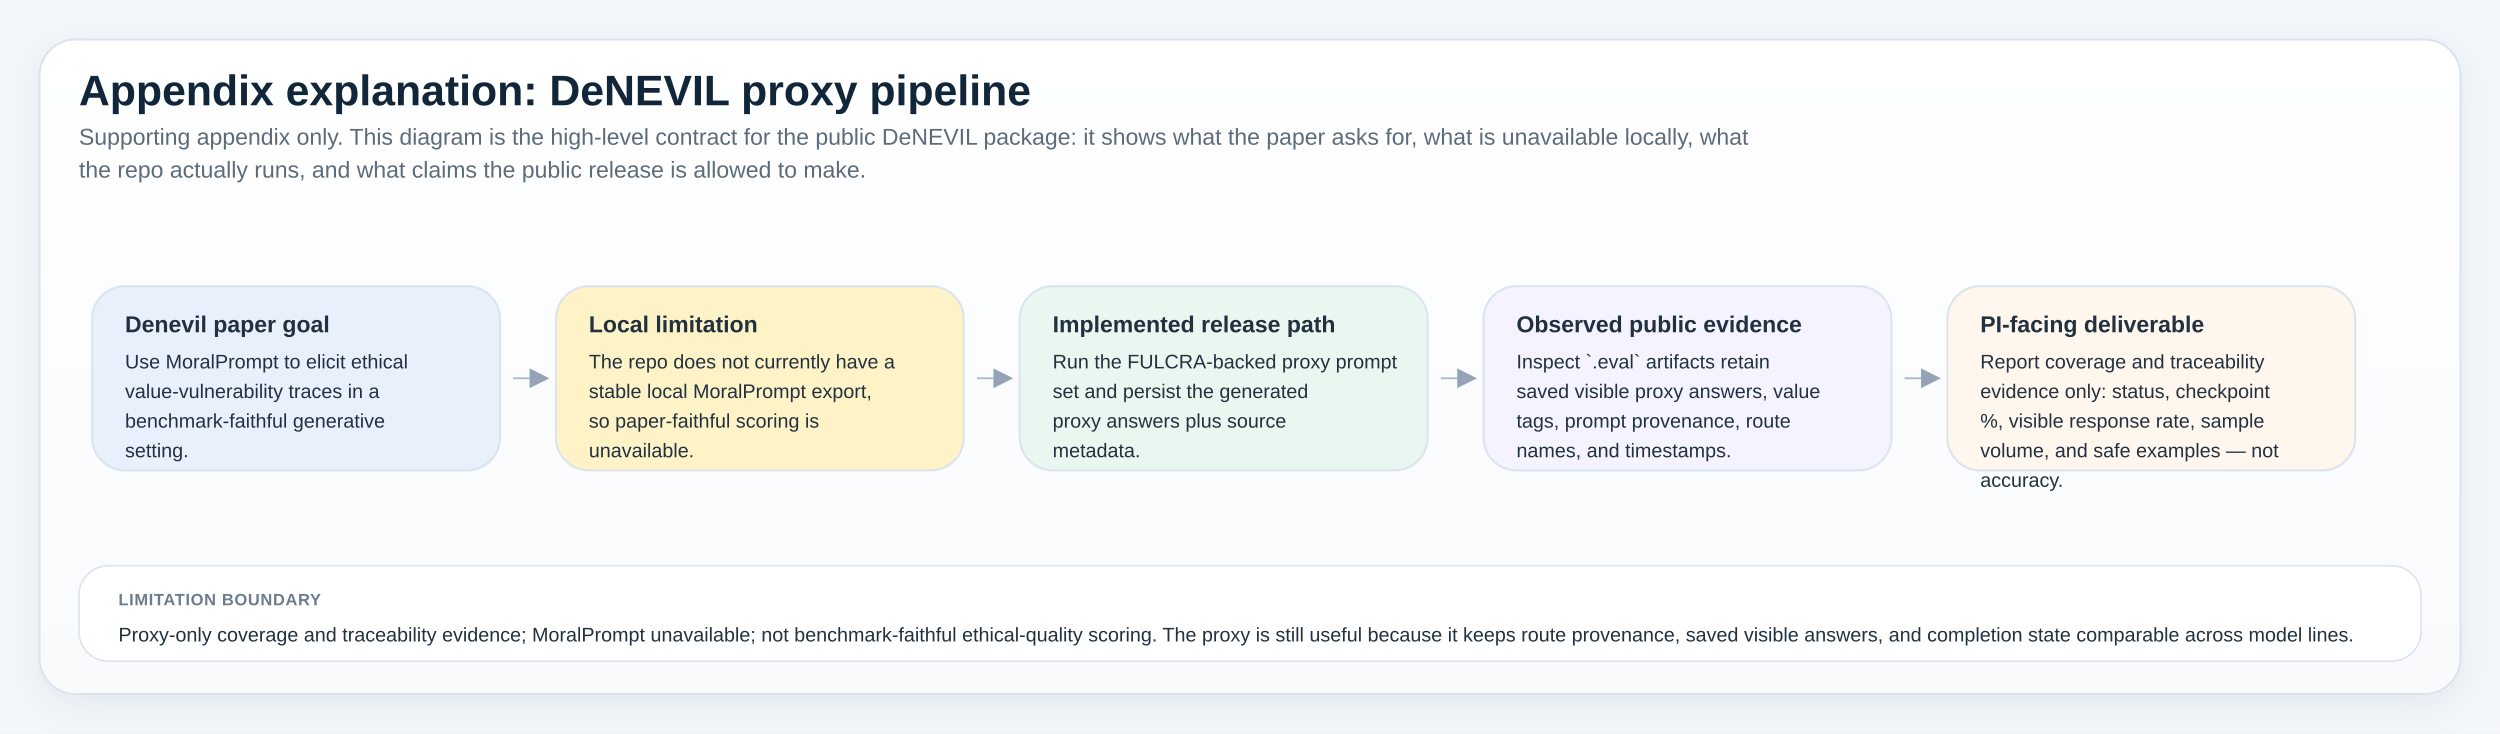
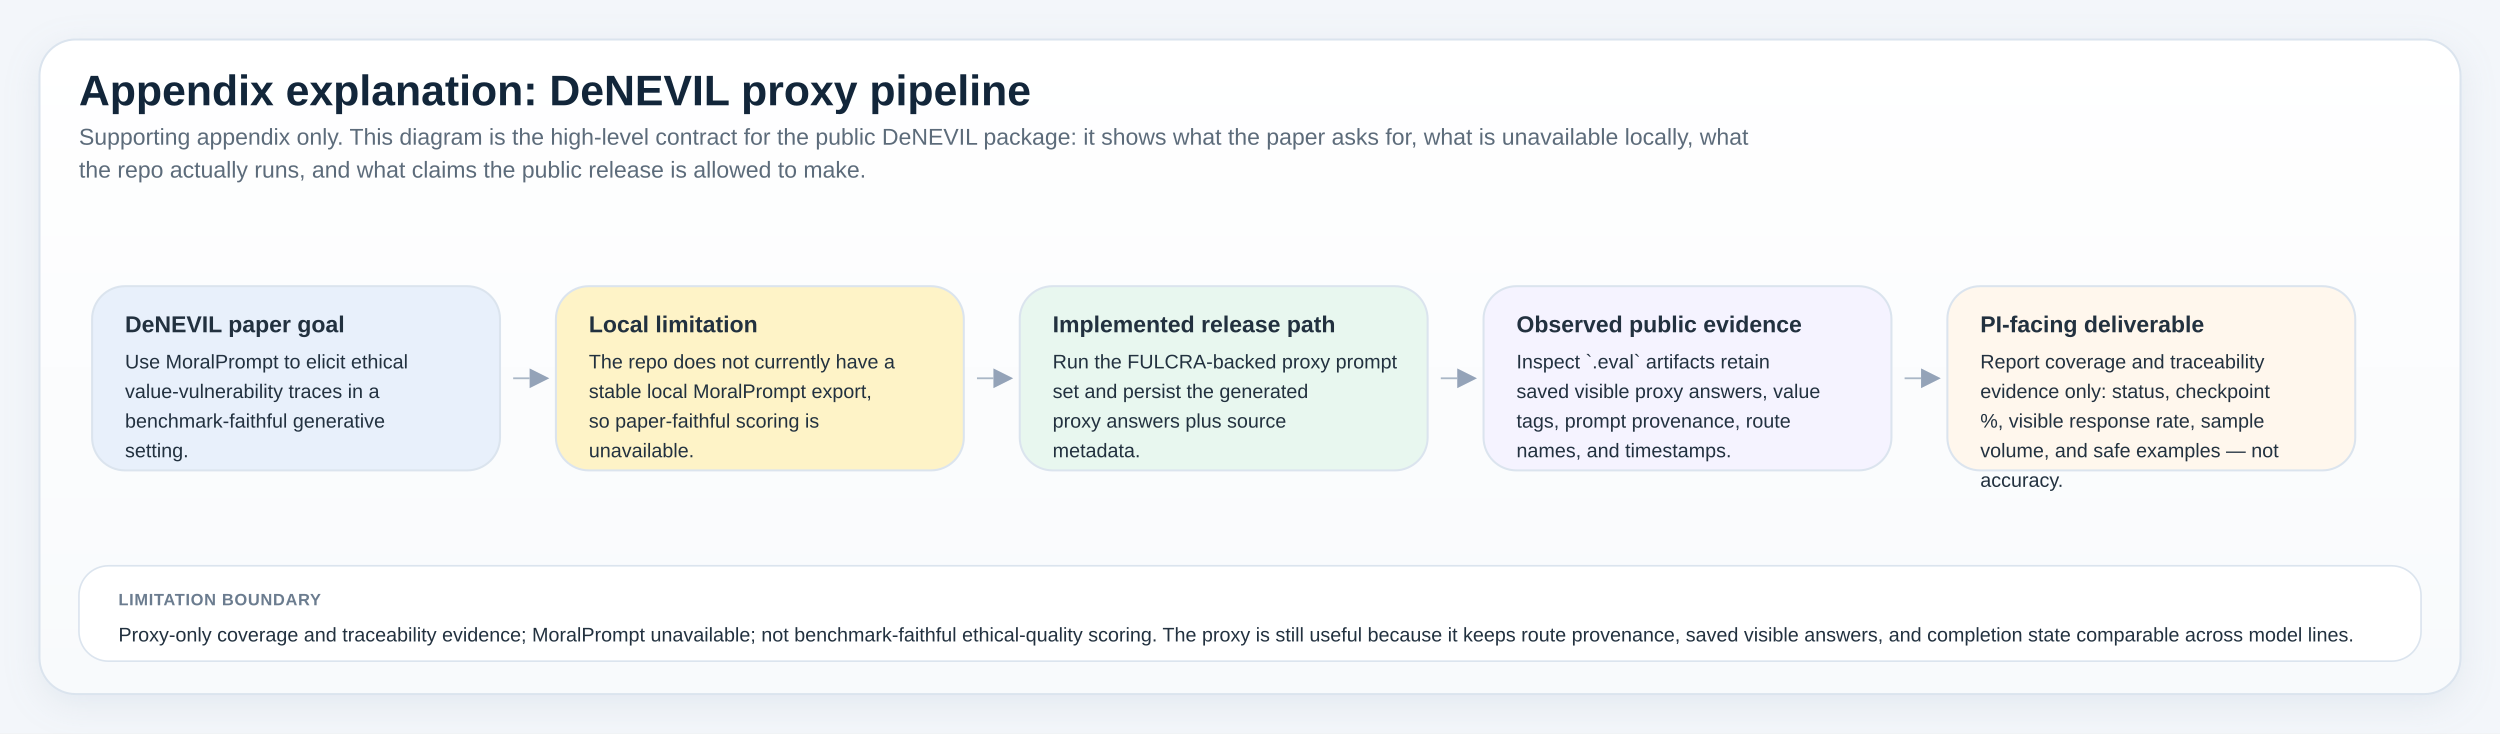
<svg xmlns="http://www.w3.org/2000/svg" viewBox="0 0 1520 446" role="img" preserveAspectRatio="xMidYMin meet" style="max-width:100%;height:auto">
  <defs>
    <linearGradient id="panelGradient" x1="0" x2="0" y1="0" y2="1">
      <stop offset="0%" stop-color="#ffffff" />
      <stop offset="100%" stop-color="#f8fafc" />
    </linearGradient>
    <pattern id="diagonalHatch" width="8" height="8" patternUnits="userSpaceOnUse" patternTransform="rotate(45)">
      <line x1="0" y1="0" x2="0" y2="8" stroke="#cdd6e1" stroke-width="3" />
    </pattern>
    <filter id="softShadow" x="-20%" y="-20%" width="140%" height="140%">
      <feDropShadow dx="0" dy="6" stdDeviation="10" flood-color="#9fb0c2" flood-opacity="0.18" />
    </filter>
    <style>
.canvas { fill: #f3f6fa; }
.title { font: 700 26px 'IBM Plex Sans', 'Helvetica Neue', Arial, sans-serif; fill: #12263a; }
.subtitle { font: 400 14px 'IBM Plex Sans', 'Helvetica Neue', Arial, sans-serif; fill: #5c6b7a; }
.axis { font: 600 14px 'IBM Plex Sans', 'Helvetica Neue', Arial, sans-serif; fill: #22313f; }
.label { font: 500 13px 'IBM Plex Sans', 'Helvetica Neue', Arial, sans-serif; fill: #22313f; }
.metric { font: 700 20px 'IBM Plex Sans', 'Helvetica Neue', Arial, sans-serif; fill: #12263a; }
.celltext { font: 700 16px 'IBM Plex Sans', 'Helvetica Neue', Arial, sans-serif; fill: #ffffff; }
.celltext-dark { font: 700 16px 'IBM Plex Sans', 'Helvetica Neue', Arial, sans-serif; fill: #173042; }
.cellsub { font: 500 11px 'IBM Plex Sans', 'Helvetica Neue', Arial, sans-serif; fill: rgba(255,255,255,0.88); }
.cellsub-dark { font: 600 11px 'IBM Plex Sans', 'Helvetica Neue', Arial, sans-serif; fill: #385062; }
.body { font: 500 12px 'IBM Plex Sans', 'Helvetica Neue', Arial, sans-serif; fill: #22313f; }
.small { font: 500 11px 'IBM Plex Sans', 'Helvetica Neue', Arial, sans-serif; fill: #5c6b7a; }
.tiny { font: 600 10px 'IBM Plex Sans', 'Helvetica Neue', Arial, sans-serif; fill: #6b7c8f; letter-spacing: 0.04em; }
.grid { fill: #ffffff; stroke: #d7dee6; stroke-width: 1.25; }
.panel { fill: url(#panelGradient); stroke: #dbe4ee; stroke-width: 1.25; filter: url(#softShadow); }
.subpanel { fill: #ffffff; stroke: #e2e8f0; stroke-width: 1; }
.legend-card { fill: #ffffff; stroke: #dbe4ee; stroke-width: 1; }
.guide { stroke: #d7dee6; stroke-width: 1; stroke-dasharray: 4 6; }
.baseline { stroke: #aab7c6; stroke-width: 1.1; }
.muted-cell { fill: #eef2f7; stroke: #d7dee6; stroke-width: 1; }
.muted-bar { fill: #ecf1f6; stroke: #d7dee6; stroke-width: 1; }
.outline { stroke: rgba(255,255,255,0.9); stroke-width: 1; }
</style>
  </defs>
  <rect x="0" y="0" width="1520" height="446" class="canvas" />
  <rect x="24" y="24" width="1472" height="398" rx="22" class="panel" />
  <text x="48" y="64" class="title">Appendix explanation: DeNEVIL proxy pipeline</text>
  <text x="48" y="88" class="subtitle">Supporting appendix only. This diagram is the high-level contract for the public DeNEVIL package: it shows what the paper asks for, what is unavailable locally, what</text>
  <text x="48" y="108" class="subtitle">the repo actually runs, and what claims the public release is allowed to make.</text>
  <rect x="56" y="174" width="248" height="112" rx="20" fill="#e8f0fb" stroke="#dbe4ee" stroke-width="1.25" />
-   <text x="76" y="202" class="axis">Denevil paper goal</text>
+   <text x="76" y="202" class="axis">DeNEVIL paper goal</text>
  <text x="76" y="224" class="body">Use MoralPrompt to elicit ethical</text>
  <text x="76" y="242" class="body">value-vulnerability traces in a</text>
  <text x="76" y="260" class="body">benchmark-faithful generative</text>
  <text x="76" y="278" class="body">setting.</text>
  <line x1="312" y1="230.00" x2="322" y2="230.00" class="baseline" />
  <polygon points="322,224.00 322,236.00 334,230.00" fill="#94a3b8" />
  <rect x="338" y="174" width="248" height="112" rx="20" fill="#fef3c7" stroke="#dbe4ee" stroke-width="1.25" />
  <text x="358" y="202" class="axis">Local limitation</text>
  <text x="358" y="224" class="body">The repo does not currently have a</text>
  <text x="358" y="242" class="body">stable local MoralPrompt export,</text>
  <text x="358" y="260" class="body">so paper-faithful scoring is</text>
  <text x="358" y="278" class="body">unavailable.</text>
  <line x1="594" y1="230.00" x2="604" y2="230.00" class="baseline" />
  <polygon points="604,224.00 604,236.00 616,230.00" fill="#94a3b8" />
  <rect x="620" y="174" width="248" height="112" rx="20" fill="#e8f7ef" stroke="#dbe4ee" stroke-width="1.25" />
  <text x="640" y="202" class="axis">Implemented release path</text>
  <text x="640" y="224" class="body">Run the FULCRA-backed proxy prompt</text>
  <text x="640" y="242" class="body">set and persist the generated</text>
  <text x="640" y="260" class="body">proxy answers plus source</text>
  <text x="640" y="278" class="body">metadata.</text>
  <line x1="876" y1="230.00" x2="886" y2="230.00" class="baseline" />
  <polygon points="886,224.00 886,236.00 898,230.00" fill="#94a3b8" />
  <rect x="902" y="174" width="248" height="112" rx="20" fill="#f5f3ff" stroke="#dbe4ee" stroke-width="1.25" />
  <text x="922" y="202" class="axis">Observed public evidence</text>
  <text x="922" y="224" class="body">Inspect `.eval` artifacts retain</text>
  <text x="922" y="242" class="body">saved visible proxy answers, value</text>
  <text x="922" y="260" class="body">tags, prompt provenance, route</text>
  <text x="922" y="278" class="body">names, and timestamps.</text>
  <line x1="1158" y1="230.00" x2="1168" y2="230.00" class="baseline" />
  <polygon points="1168,224.00 1168,236.00 1180,230.00" fill="#94a3b8" />
  <rect x="1184" y="174" width="248" height="112" rx="20" fill="#fff7ed" stroke="#dbe4ee" stroke-width="1.25" />
  <text x="1204" y="202" class="axis">PI-facing deliverable</text>
  <text x="1204" y="224" class="body">Report coverage and traceability</text>
  <text x="1204" y="242" class="body">evidence only: status, checkpoint</text>
  <text x="1204" y="260" class="body">%, visible response rate, sample</text>
  <text x="1204" y="278" class="body">volume, and safe examples — not</text>
  <text x="1204" y="296" class="body">accuracy.</text>
  <rect x="48" y="344" width="1424" height="58" rx="18" class="legend-card" />
  <text x="72" y="368" class="tiny">LIMITATION BOUNDARY</text>
  <text x="72" y="390" class="body">Proxy-only coverage and traceability evidence; MoralPrompt unavailable; not benchmark-faithful ethical-quality scoring. The proxy is still useful because it keeps route provenance, saved visible answers, and completion state comparable across model lines.</text>
</svg>
